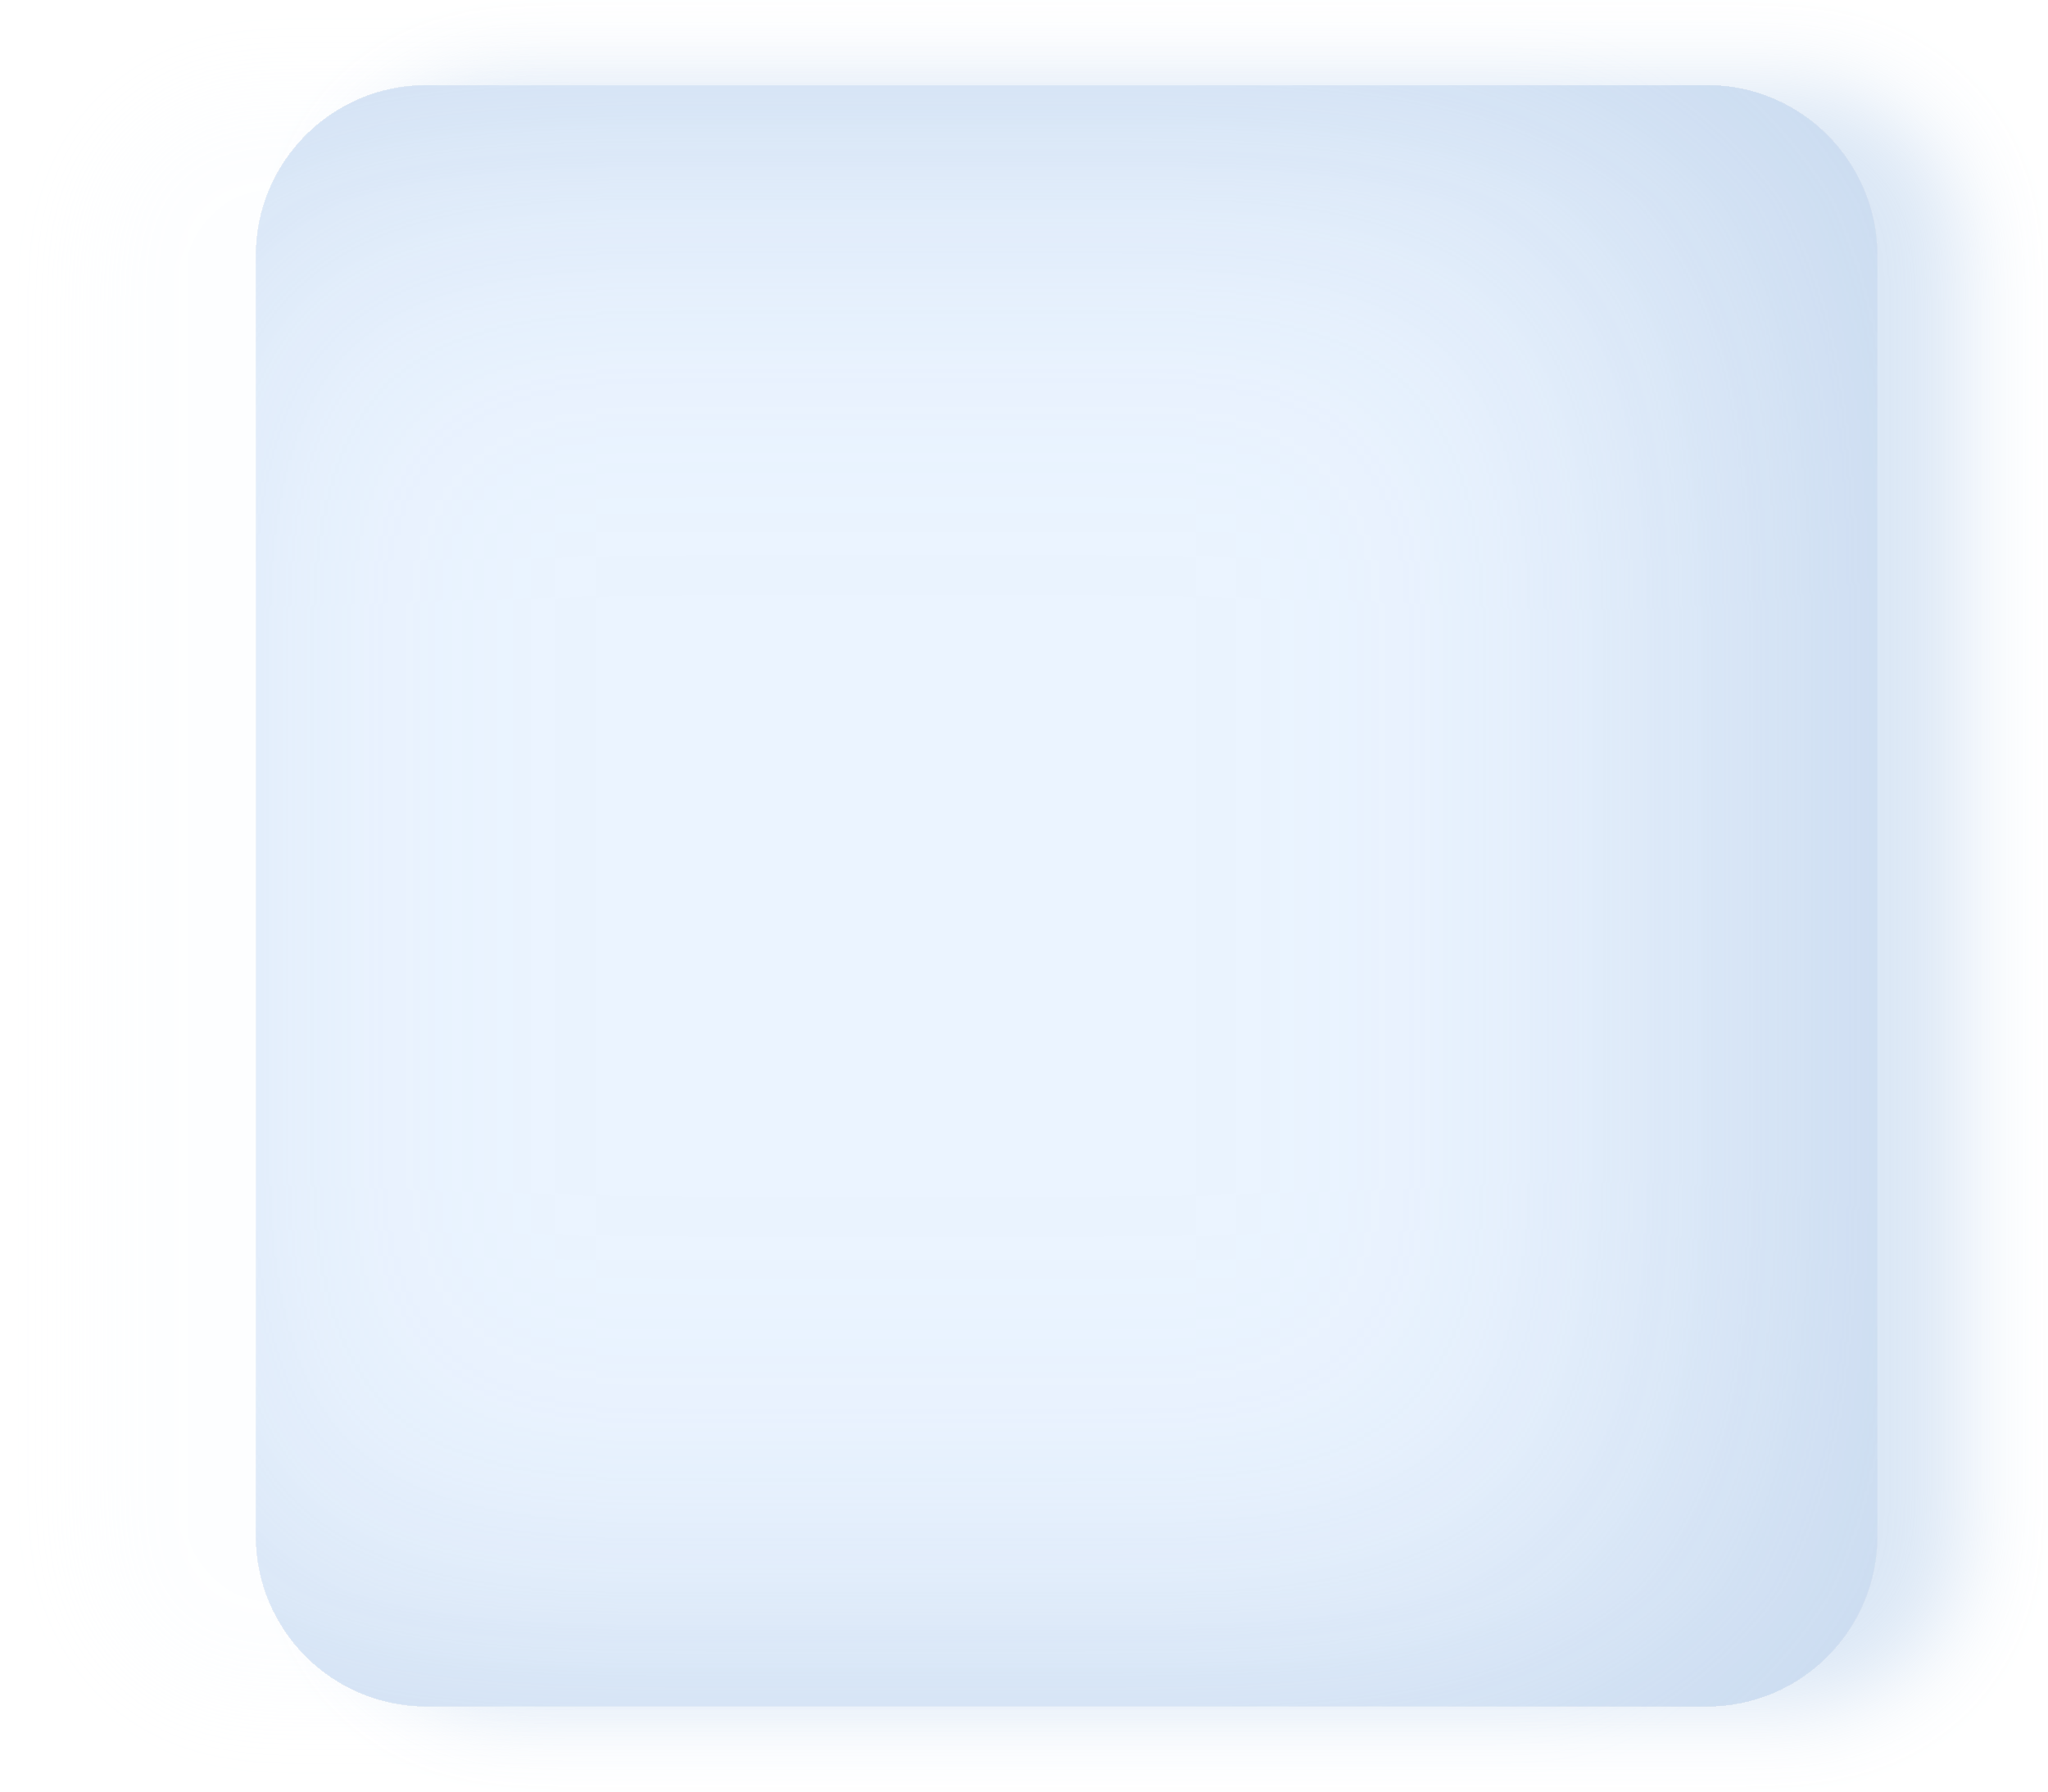
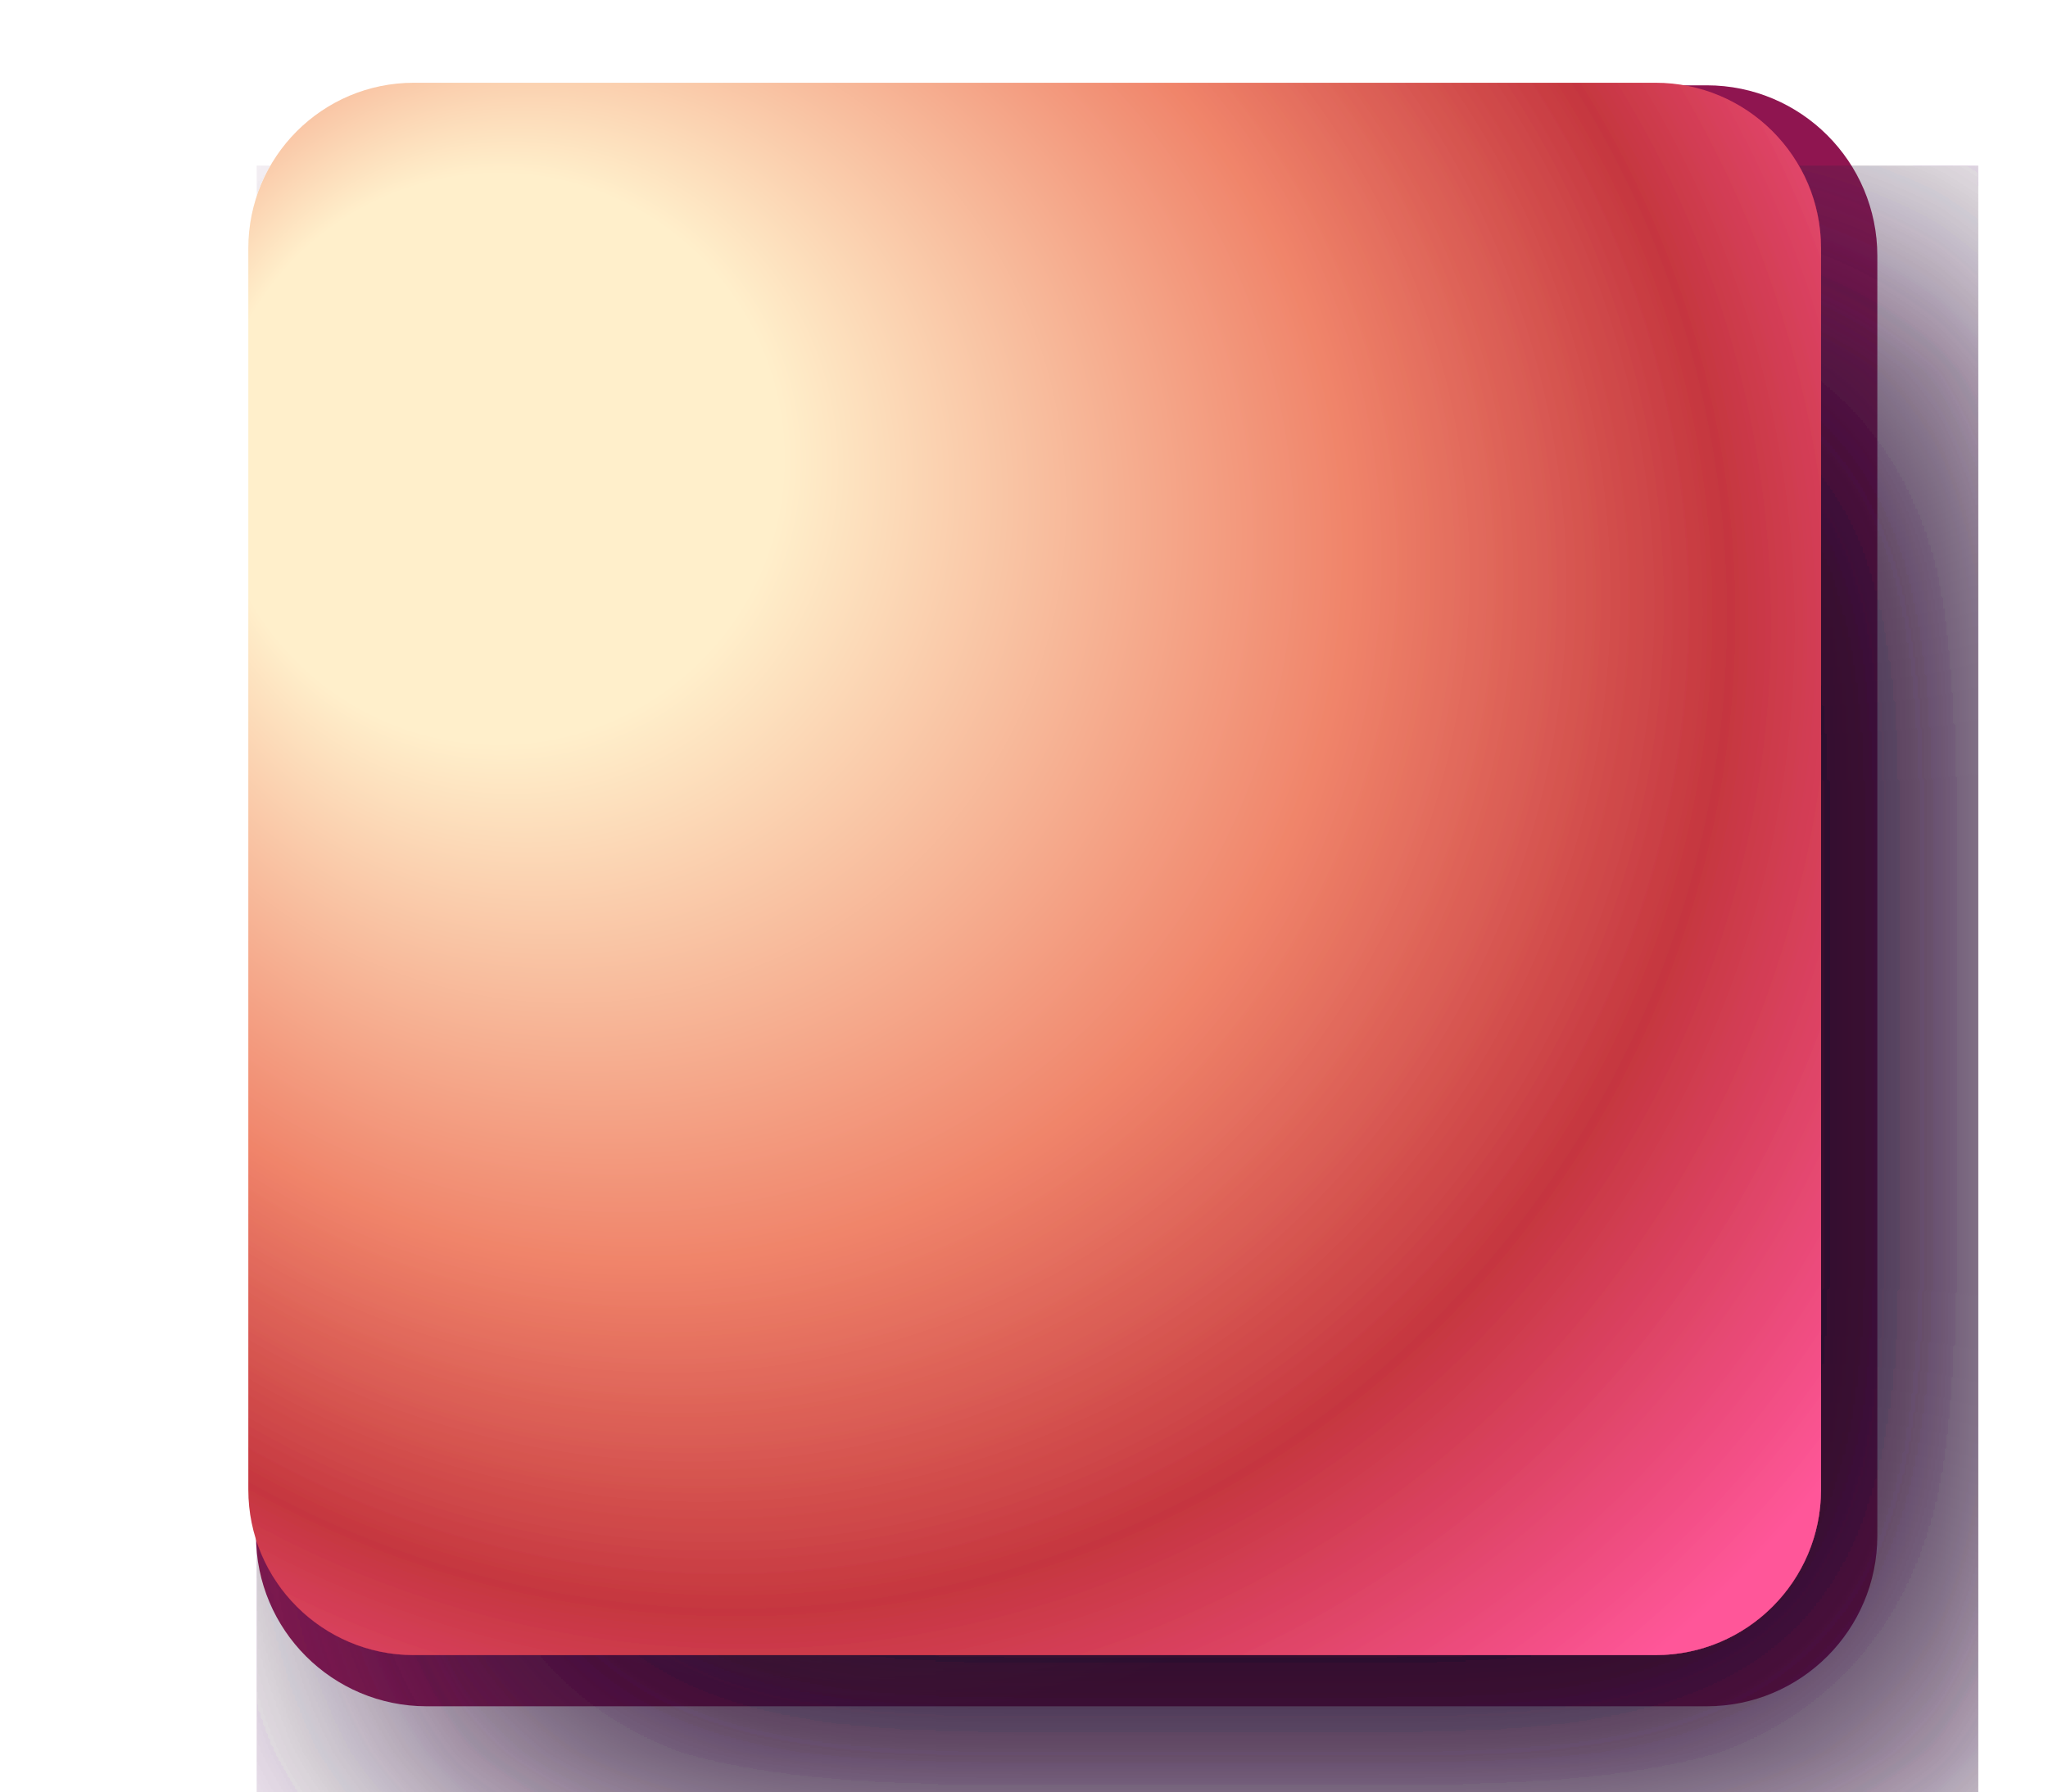
<svg xmlns="http://www.w3.org/2000/svg" width="24" height="21" viewBox="0 0 24 21" fill="none">
-   <g filter="url(#filter0_ddi_18_1514)">
-     <rect x="3" y="1" width="19" height="19" rx="2" fill="#EBF4FF" />
-   </g>
  <defs>
-     <filter id="filter0_ddi_18_1514" x="0" y="0" width="24" height="21" filterUnits="userSpaceOnUse" color-interpolation-filters="sRGB">
-       <feFlood flood-opacity="0" result="BackgroundImageFix" />
-       <feColorMatrix in="SourceAlpha" type="matrix" values="0 0 0 0 0 0 0 0 0 0 0 0 0 0 0 0 0 0 127 0" result="hardAlpha" />
-       <feOffset dx="-2" />
-       <feGaussianBlur stdDeviation="0.5" />
-       <feComposite in2="hardAlpha" operator="out" />
-       <feColorMatrix type="matrix" values="0 0 0 0 0.942 0 0 0 0 0.968 0 0 0 0 1 0 0 0 0.12 0" />
-       <feBlend mode="normal" in2="BackgroundImageFix" result="effect1_dropShadow_18_1514" />
-       <feColorMatrix in="SourceAlpha" type="matrix" values="0 0 0 0 0 0 0 0 0 0 0 0 0 0 0 0 0 0 127 0" result="hardAlpha" />
-       <feOffset dx="1" />
-       <feGaussianBlur stdDeviation="0.5" />
-       <feComposite in2="hardAlpha" operator="out" />
-       <feColorMatrix type="matrix" values="0 0 0 0 0.804 0 0 0 0 0.871 0 0 0 0 0.949 0 0 0 0.73 0" />
-       <feBlend mode="normal" in2="effect1_dropShadow_18_1514" result="effect2_dropShadow_18_1514" />
-       <feBlend mode="normal" in="SourceGraphic" in2="effect2_dropShadow_18_1514" result="shape" />
-       <feColorMatrix in="SourceAlpha" type="matrix" values="0 0 0 0 0 0 0 0 0 0 0 0 0 0 0 0 0 0 127 0" result="hardAlpha" />
-       <feOffset dx="-2" />
-       <feGaussianBlur stdDeviation="2.5" />
-       <feComposite in2="hardAlpha" operator="arithmetic" k2="-1" k3="1" />
-       <feColorMatrix type="matrix" values="0 0 0 0 0.656 0 0 0 0 0.756 0 0 0 0 0.877 0 0 0 0.52 0" />
-       <feBlend mode="normal" in2="shape" result="effect3_innerShadow_18_1514" />
+     <radialGradient id="MyGradient" cx="40%" cy="40%" r="90%" fx="10%" fy="20%">
+       <stop offset="20%" stop-color="#ffefcb" />
+       <stop offset="50%" stop-color="#f0846a" />
+       <stop offset="70%" stop-color="#C5363F" />
+       <stop offset="90%" stop-color="#ff5699" />
+     </radialGradient>
+     <radialGradient id="MyBorderGradient" cx="40%" cy="50%" r="50%" fx="10%" fy="20%">
+       <stop offset="70%" stop-color="#FEF9E6" />
+       <stop offset="100%" stop-color="#8F1550" />
+     </radialGradient>
+     <filter id="dropshadow">
+       <feGaussianBlur in="SourceAlpha" stdDeviation="9" />
+       <feOffset dx="2" dy="2" result="offsetblur" />
+       <feFlood flood-color="#6F327F" flood-opacity="0.5" result="offsetColor" />
+       <feComposite in="offsetColor" in2="offsetblur" operator="in" result="offsetBlur" />
+       <feMerge>
+         <feMergeNode />
+         <feMergeNode in="offsetblur" />
+         <feMergeNode in="SourceGraphic" />
+       </feMerge>
    </filter>
  </defs>
+   <g>
+     <rect class="stop_border" x="3" y="1" width="19" height="19" rx="2" fill="url(#MyBorderGradient)" />
+     <rect filter="url(#dropshadow)" class="stop" style="transform:scale(.97); transform-origin:center;" x="3" y="1" width="19" height="19" rx="2" fill="url(#MyGradient)" />
+   </g>
</svg>
